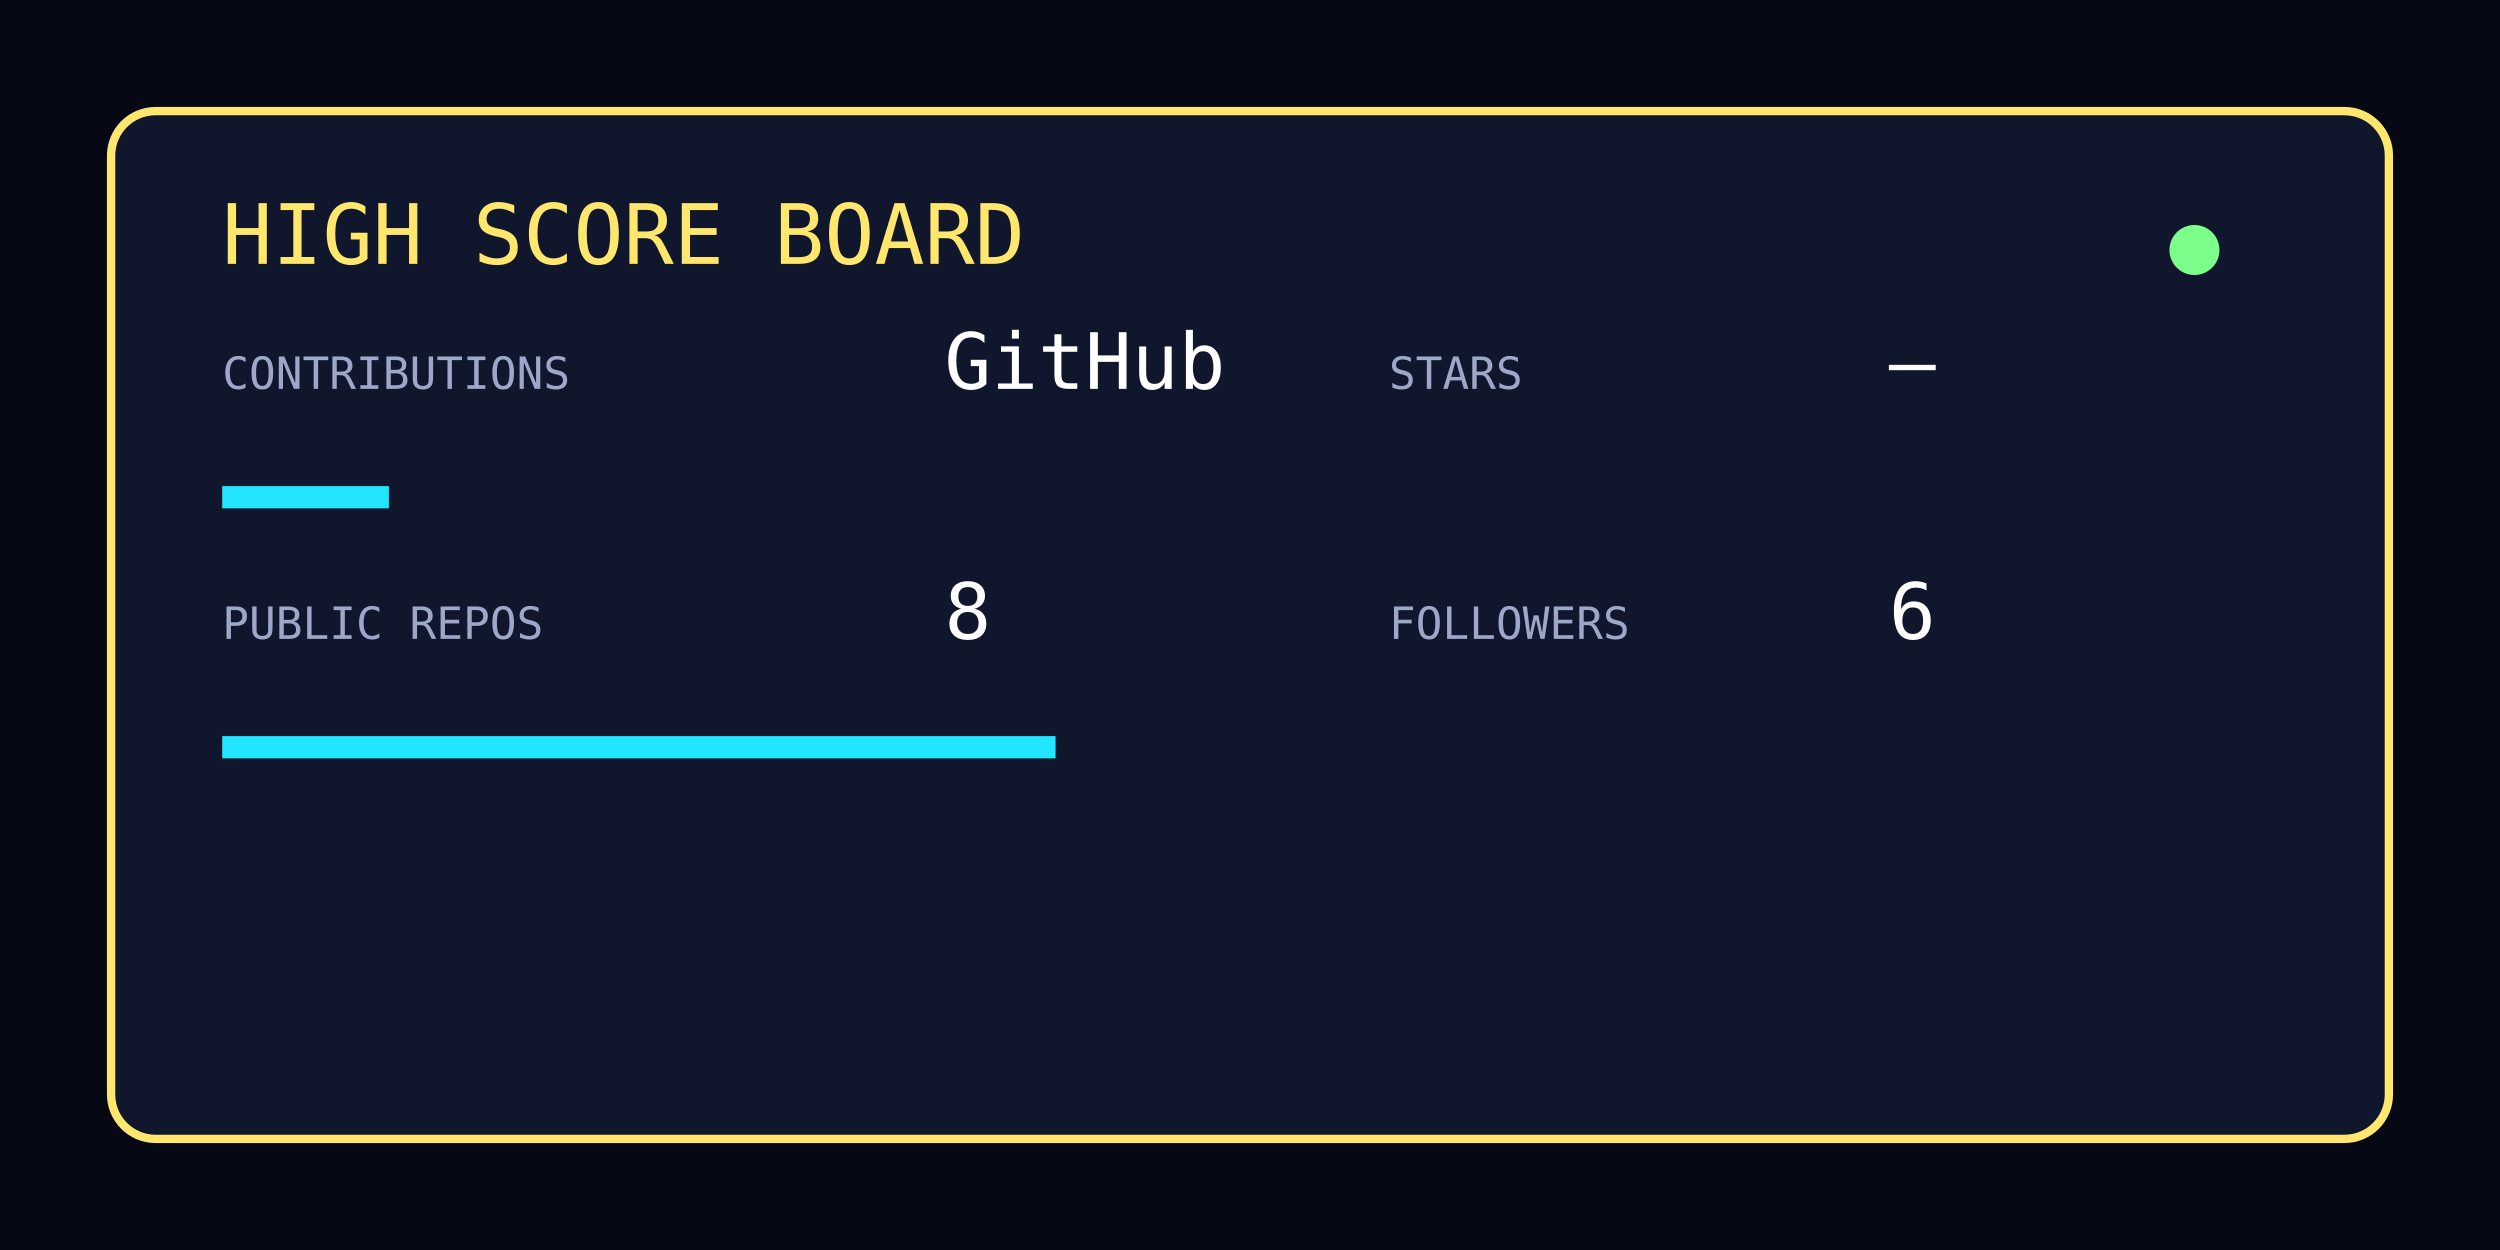
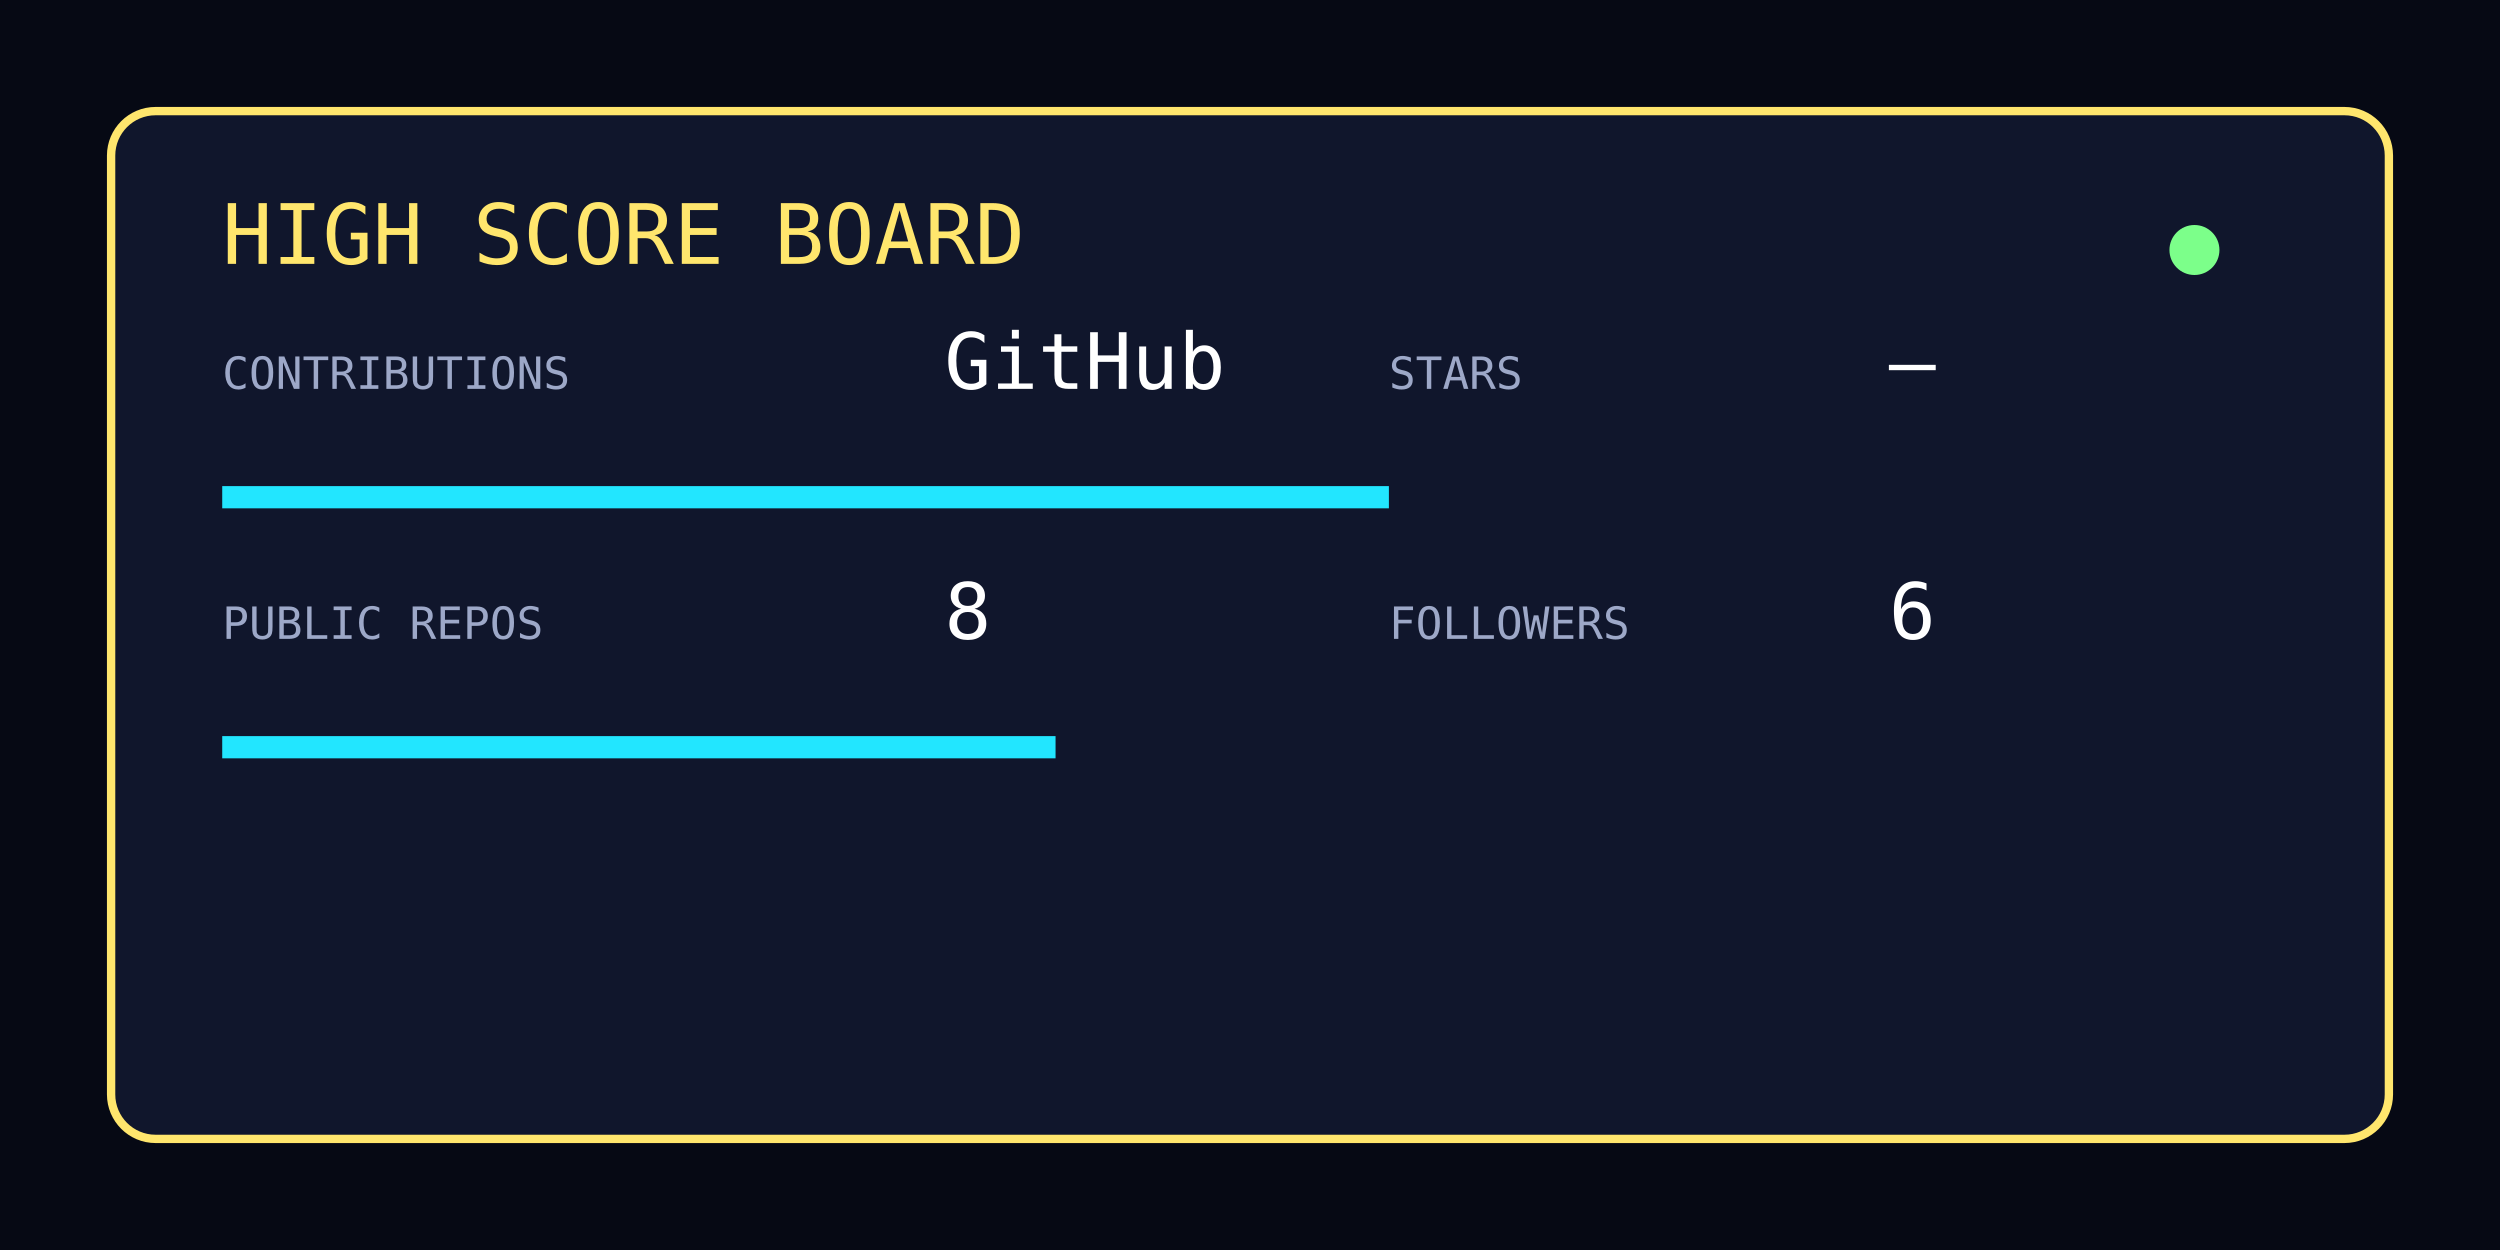
<svg xmlns="http://www.w3.org/2000/svg" viewBox="0 0 900 450" role="img">
  <style>

*{
font-family:monospace
}

.bg{
fill:#060914
}

.panel{
fill:#10162c;
stroke:#ffe66d;
stroke-width:3
}

.label{
fill:#9da8c8
}

.value{
fill:#ffffff
}

.gold{
fill:#ffe66d
}

.bar{
fill:#22e6ff
}

.pulse{
animation:pulse 2s infinite
}

@keyframes pulse{
50%{
opacity:.4
}
}

@media(prefers-reduced-motion:reduce){
.pulse{
animation:none
}
}

</style>
  <rect width="900" height="450" class="bg" />
  <rect x="40" y="40" width="820" height="370" rx="16" class="panel" />
  <text x="80" y="95" class="gold" font-size="30">
HIGH SCORE BOARD
</text>
  <g transform="translate(80 140)">
    <text class="label" font-size="16">
CONTRIBUTIONS
</text>
    <text x="260" class="value" font-size="28">
GitHub
</text>
-     <rect y="35" width="60" height="8" class="bar" />
+     <rect y="35" width="420" height="8" class="bar" />
  </g>
  <g transform="translate(80 230)">
    <text class="label" font-size="16">
PUBLIC REPOS
</text>
    <text x="260" class="value" font-size="28">
8
</text>
    <rect y="35" width="300" height="8" class="bar" />
  </g>
  <g transform="translate(500 140)">
    <text class="label" font-size="16">
STARS
</text>
    <text x="180" class="value" font-size="28">
—
</text>
    <text y="90" class="label" font-size="16">
FOLLOWERS
</text>
    <text x="180" y="90" class="value" font-size="28">
6
</text>
  </g>
  <circle cx="790" cy="90" r="9" fill="#7cff8a" class="pulse" />
</svg>
